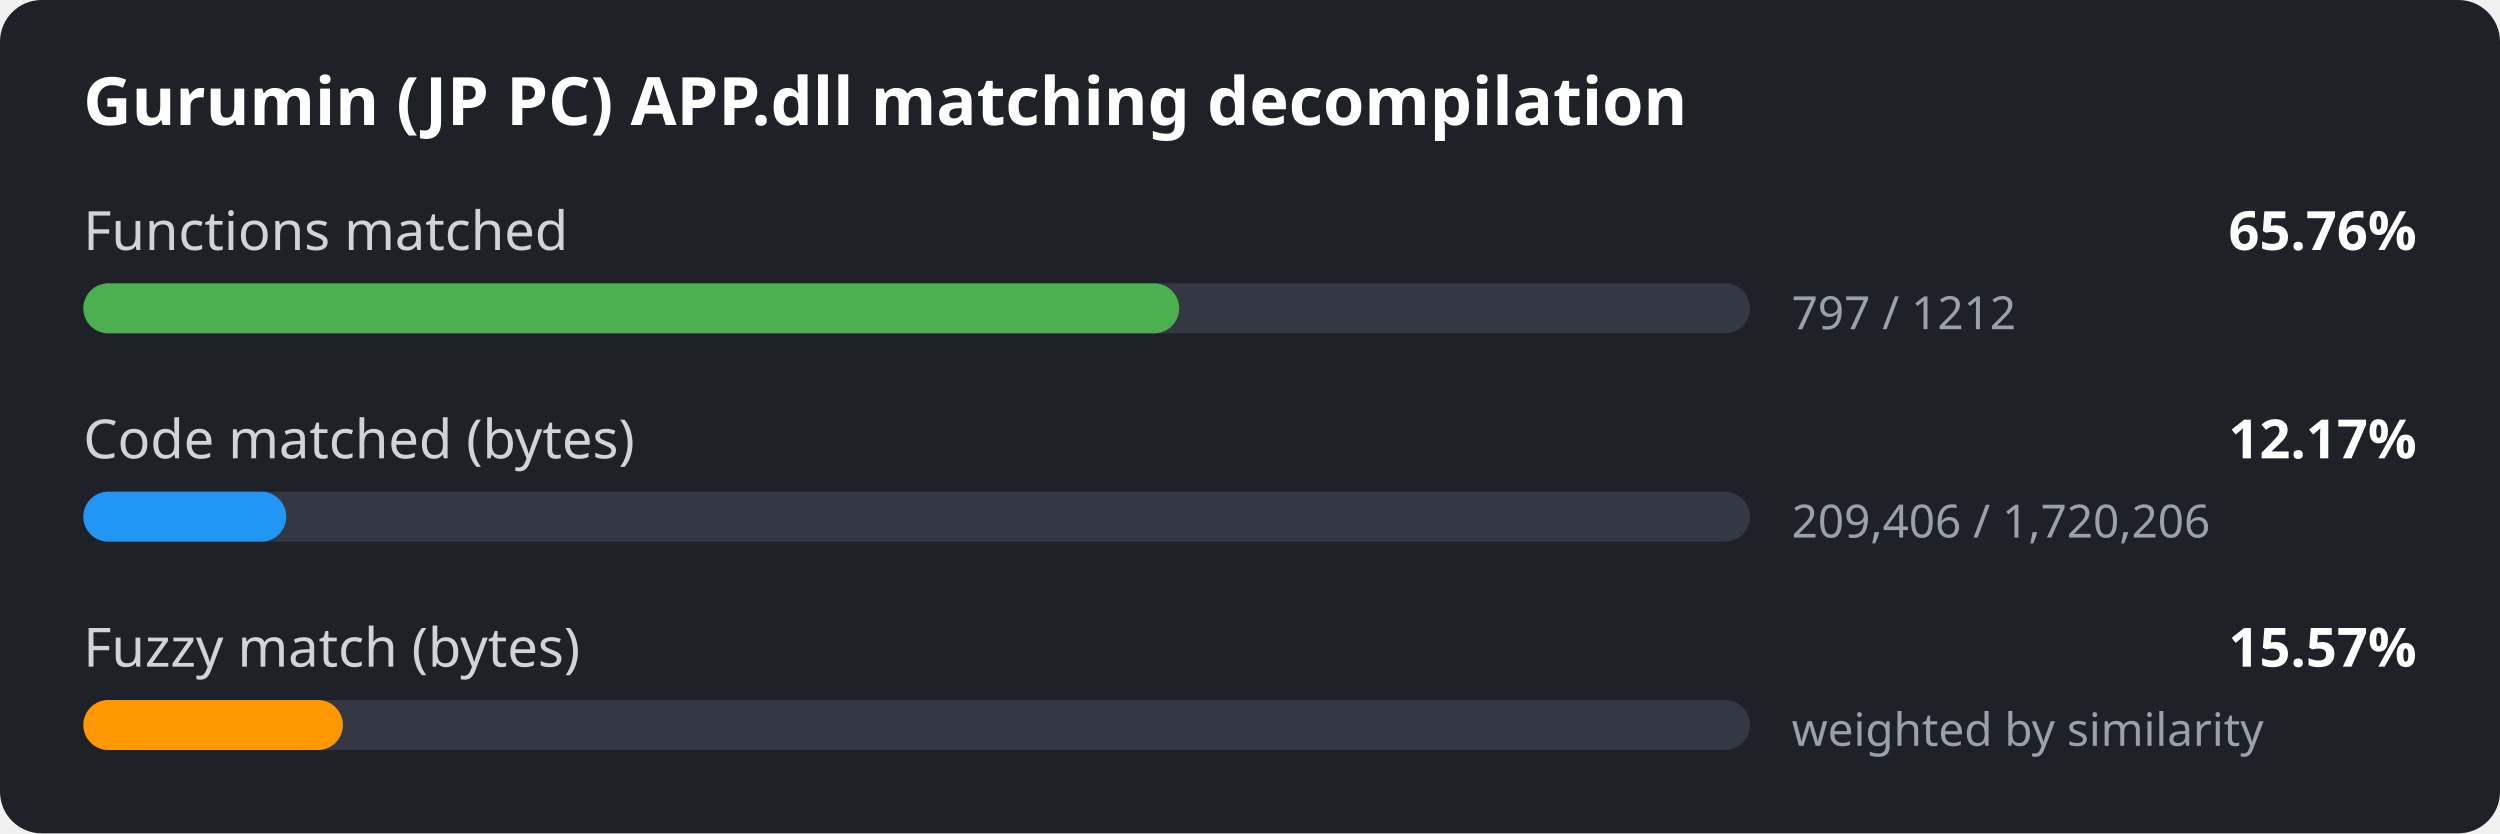
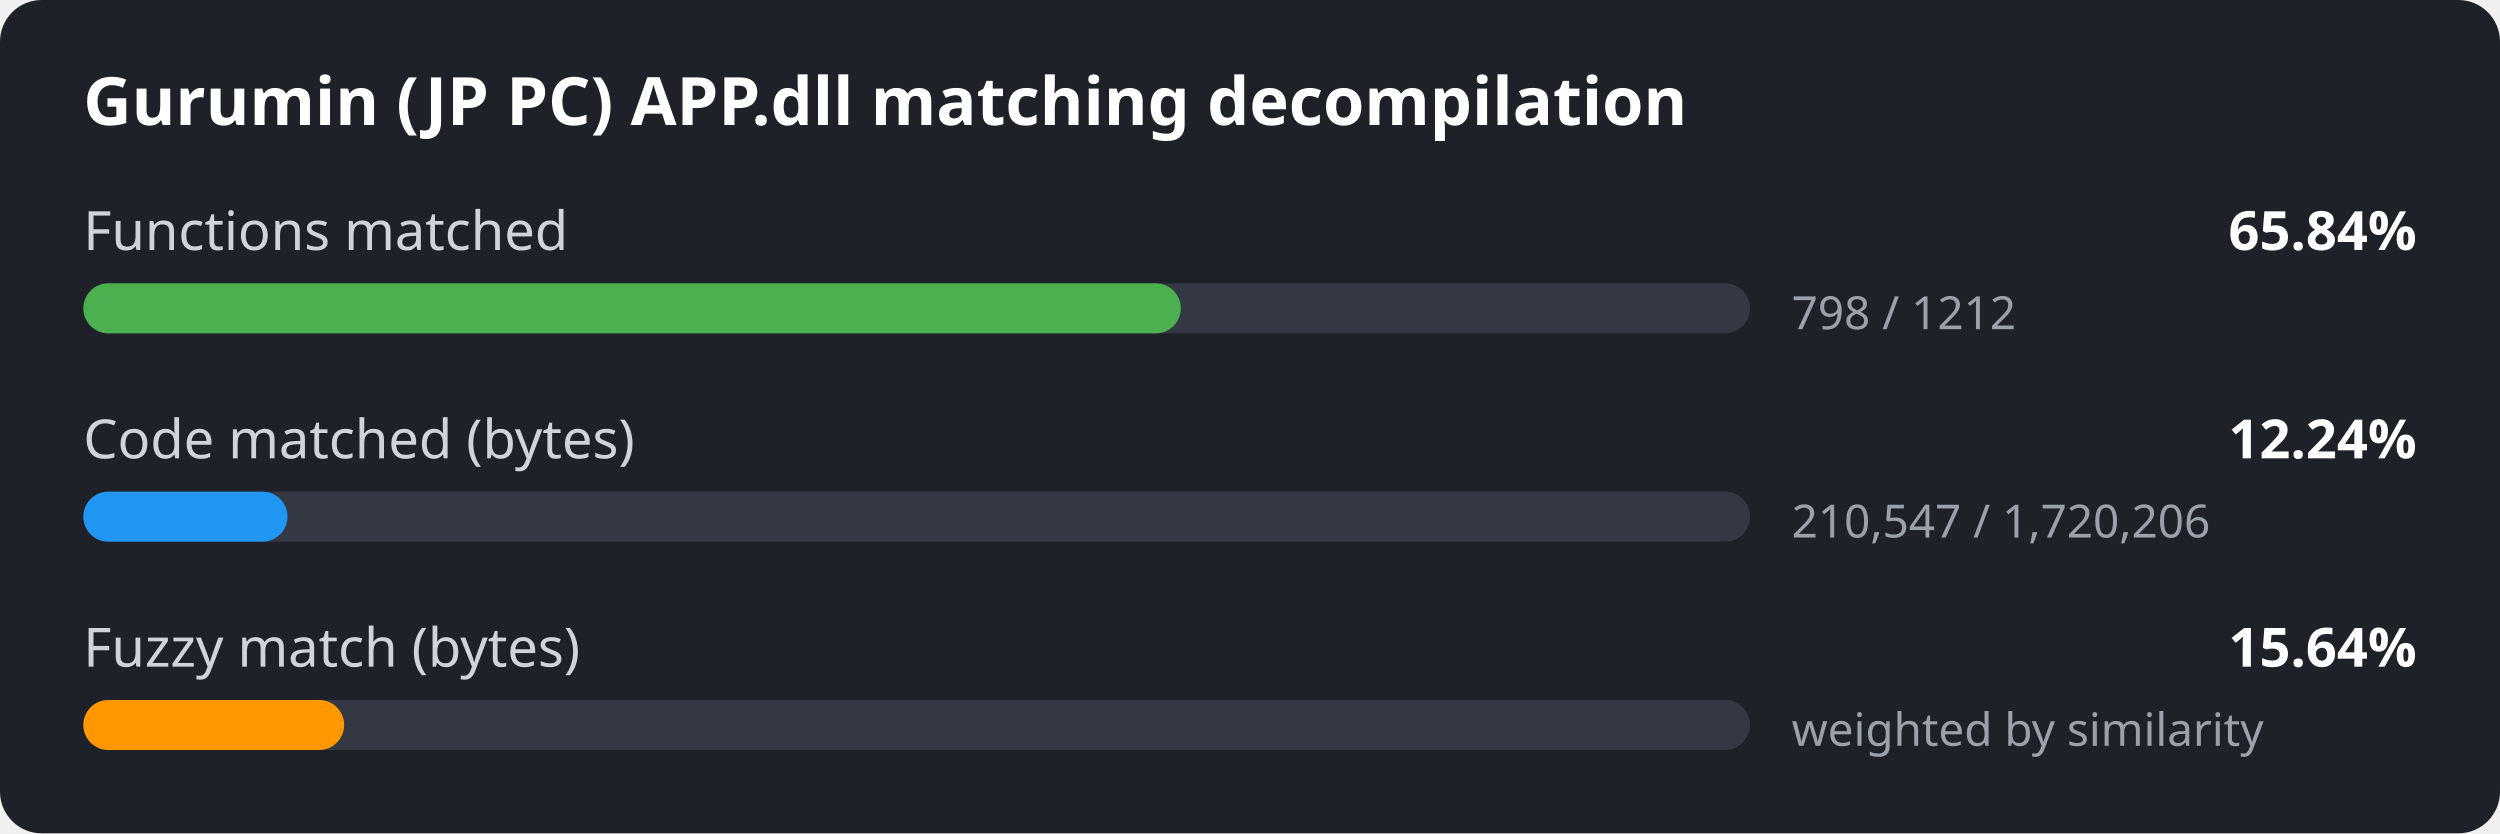
<svg xmlns="http://www.w3.org/2000/svg" width="600" height="200" viewBox="0 0 600 200">
  <style>
.bg { fill: #1e2127; }
.title { font: 600 16px sans-serif; fill: #ffffff; }
.label { font: 13px sans-serif; fill: #d0d4da; }
.value { font: 600 13px sans-serif; fill: #ffffff; }
.detail { font: 11px sans-serif; fill: #9aa1ab; }
.track { fill: #333842; }
</style>
  <rect width="600" height="200" rx="10" class="bg" />
  <text x="20" y="30" class="title">Gurumin (JP PC) APP.dll matching decompilation</text>
  <text x="20" y="60" class="label">Functions matched</text>
-   <text x="580" y="60" class="value" text-anchor="end">65.76%</text>
+   <text x="580" y="60" class="value" text-anchor="end">65.84%</text>
  <rect x="20" y="68" width="400" height="12" rx="6" class="track" />
-   <rect x="20" y="68" width="263.0" height="12" rx="6" fill="#4caf50" />
-   <text x="430" y="79" class="detail">797 / 1212</text>
+   <rect x="20" y="68" width="263.4" height="12" rx="6" fill="#4caf50" />
+   <text x="430" y="79" class="detail">798 / 1212</text>
  <text x="20" y="110" class="label">Code matched (bytes)</text>
-   <text x="580" y="110" class="value" text-anchor="end">12.17%</text>
+   <text x="580" y="110" class="value" text-anchor="end">12.24%</text>
  <rect x="20" y="118" width="400" height="12" rx="6" class="track" />
-   <rect x="20" y="118" width="48.7" height="12" rx="6" fill="#2196f3" />
-   <text x="430" y="129" class="detail">209,406 / 1,720,206</text>
+   <rect x="20" y="118" width="49.0" height="12" rx="6" fill="#2196f3" />
+   <text x="430" y="129" class="detail">210,547 / 1,720,206</text>
  <text x="20" y="160" class="label">Fuzzy match (bytes)</text>
-   <text x="580" y="160" class="value" text-anchor="end">15.57%</text>
+   <text x="580" y="160" class="value" text-anchor="end">15.64%</text>
  <rect x="20" y="168" width="400" height="12" rx="6" class="track" />
-   <rect x="20" y="168" width="62.3" height="12" rx="6" fill="#ff9800" />
+   <rect x="20" y="168" width="62.6" height="12" rx="6" fill="#ff9800" />
  <text x="430" y="179" class="detail">weighted by similarity</text>
</svg>
